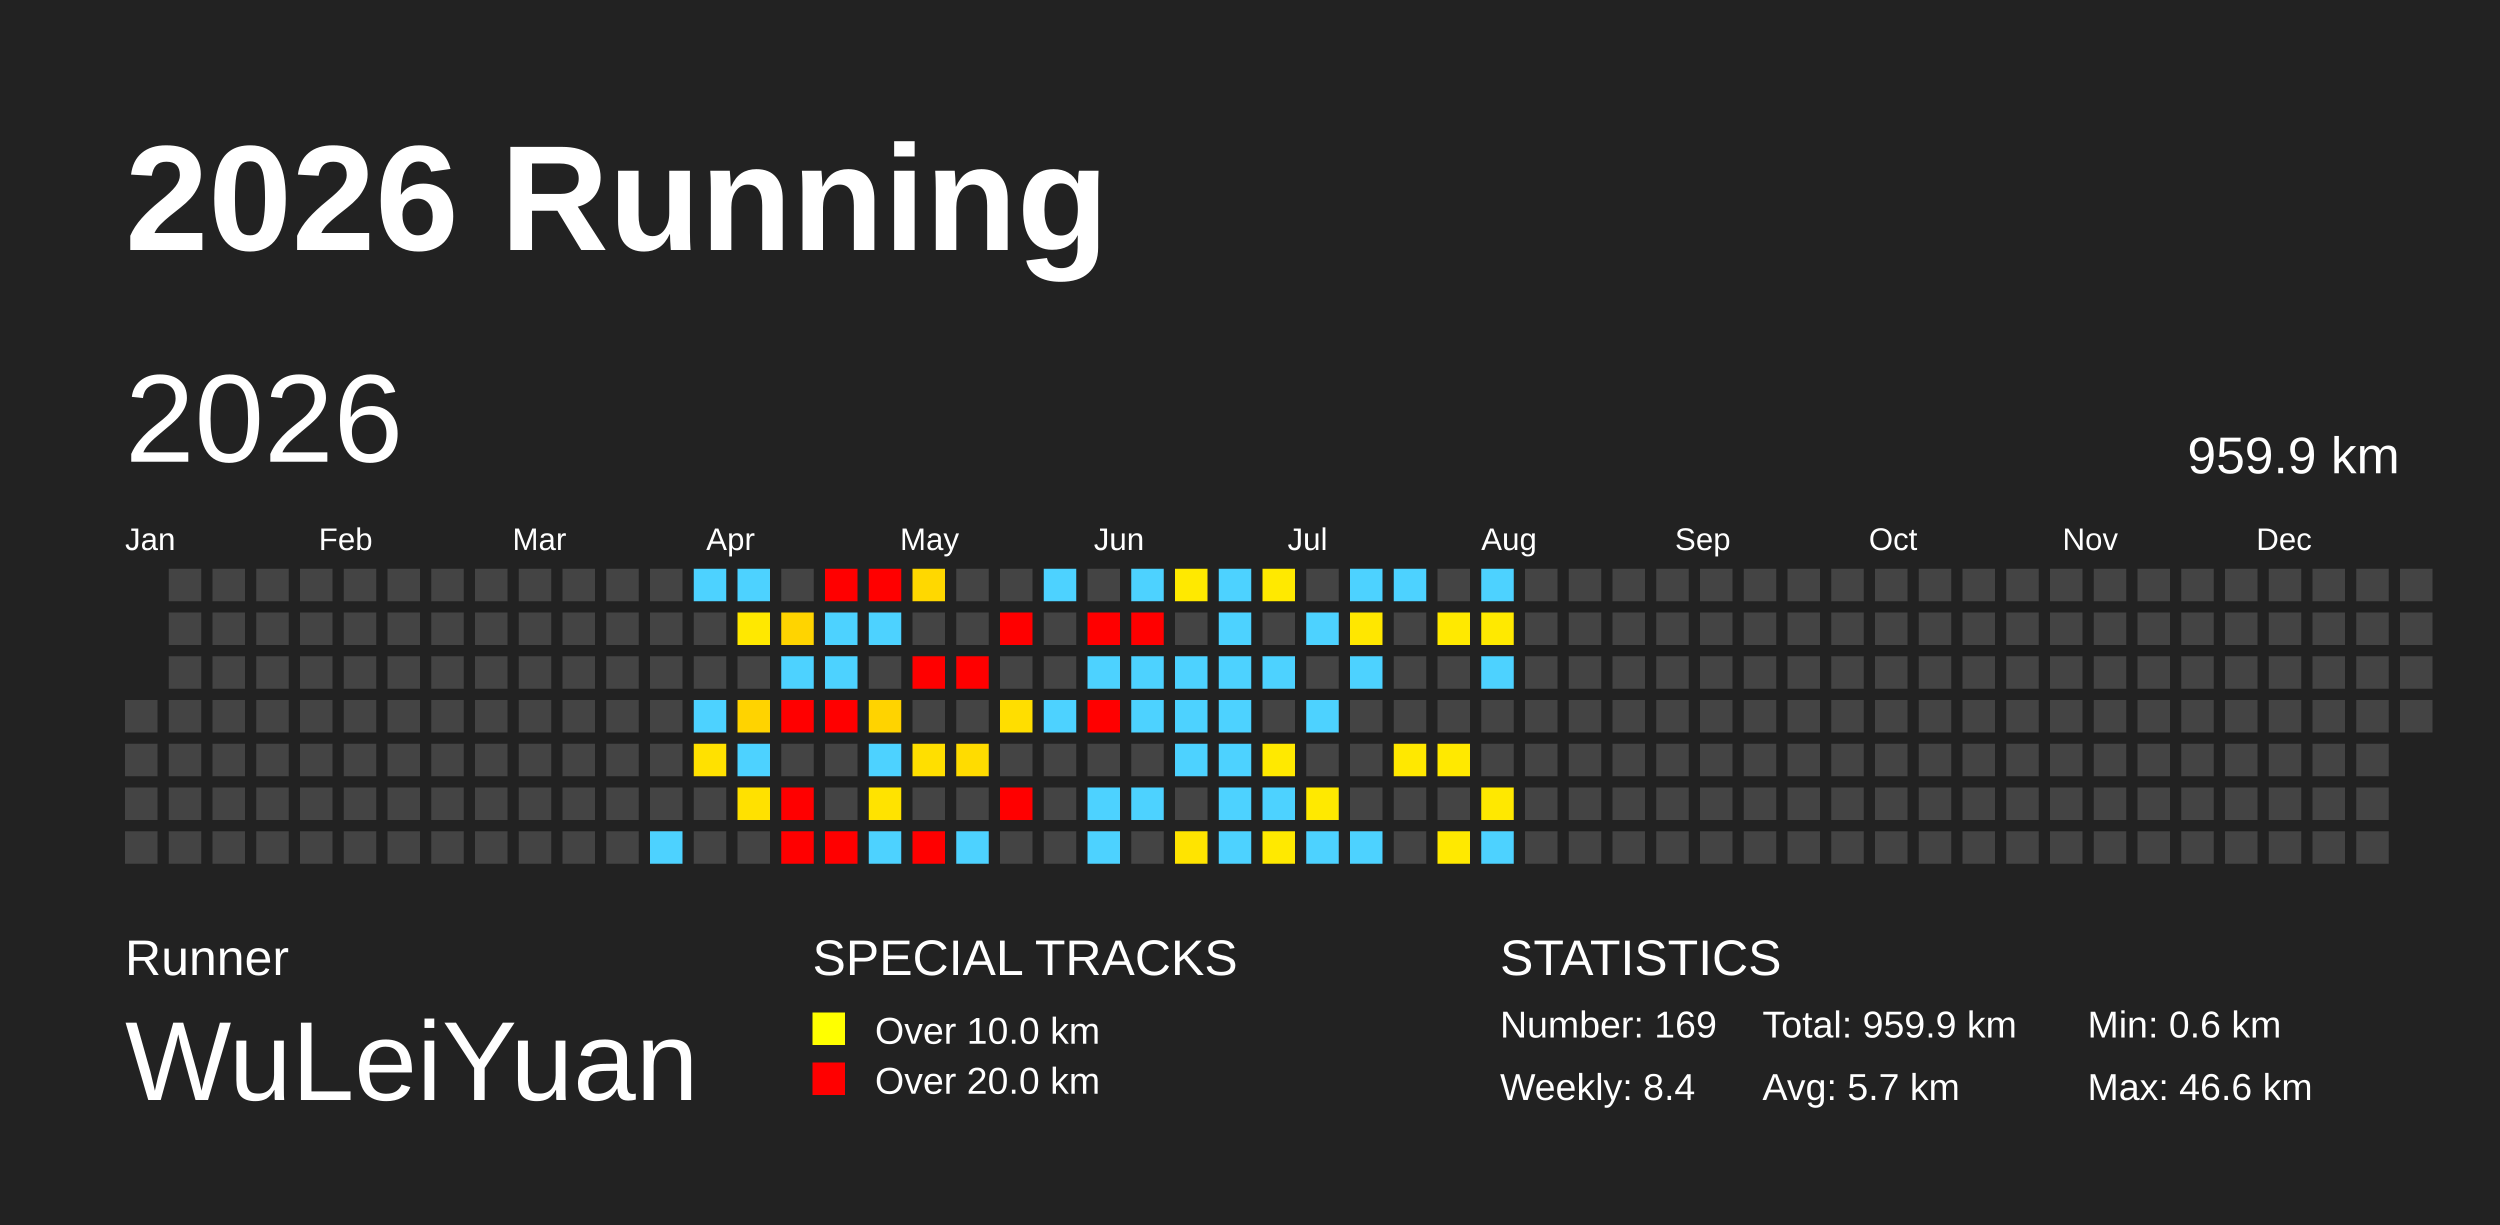
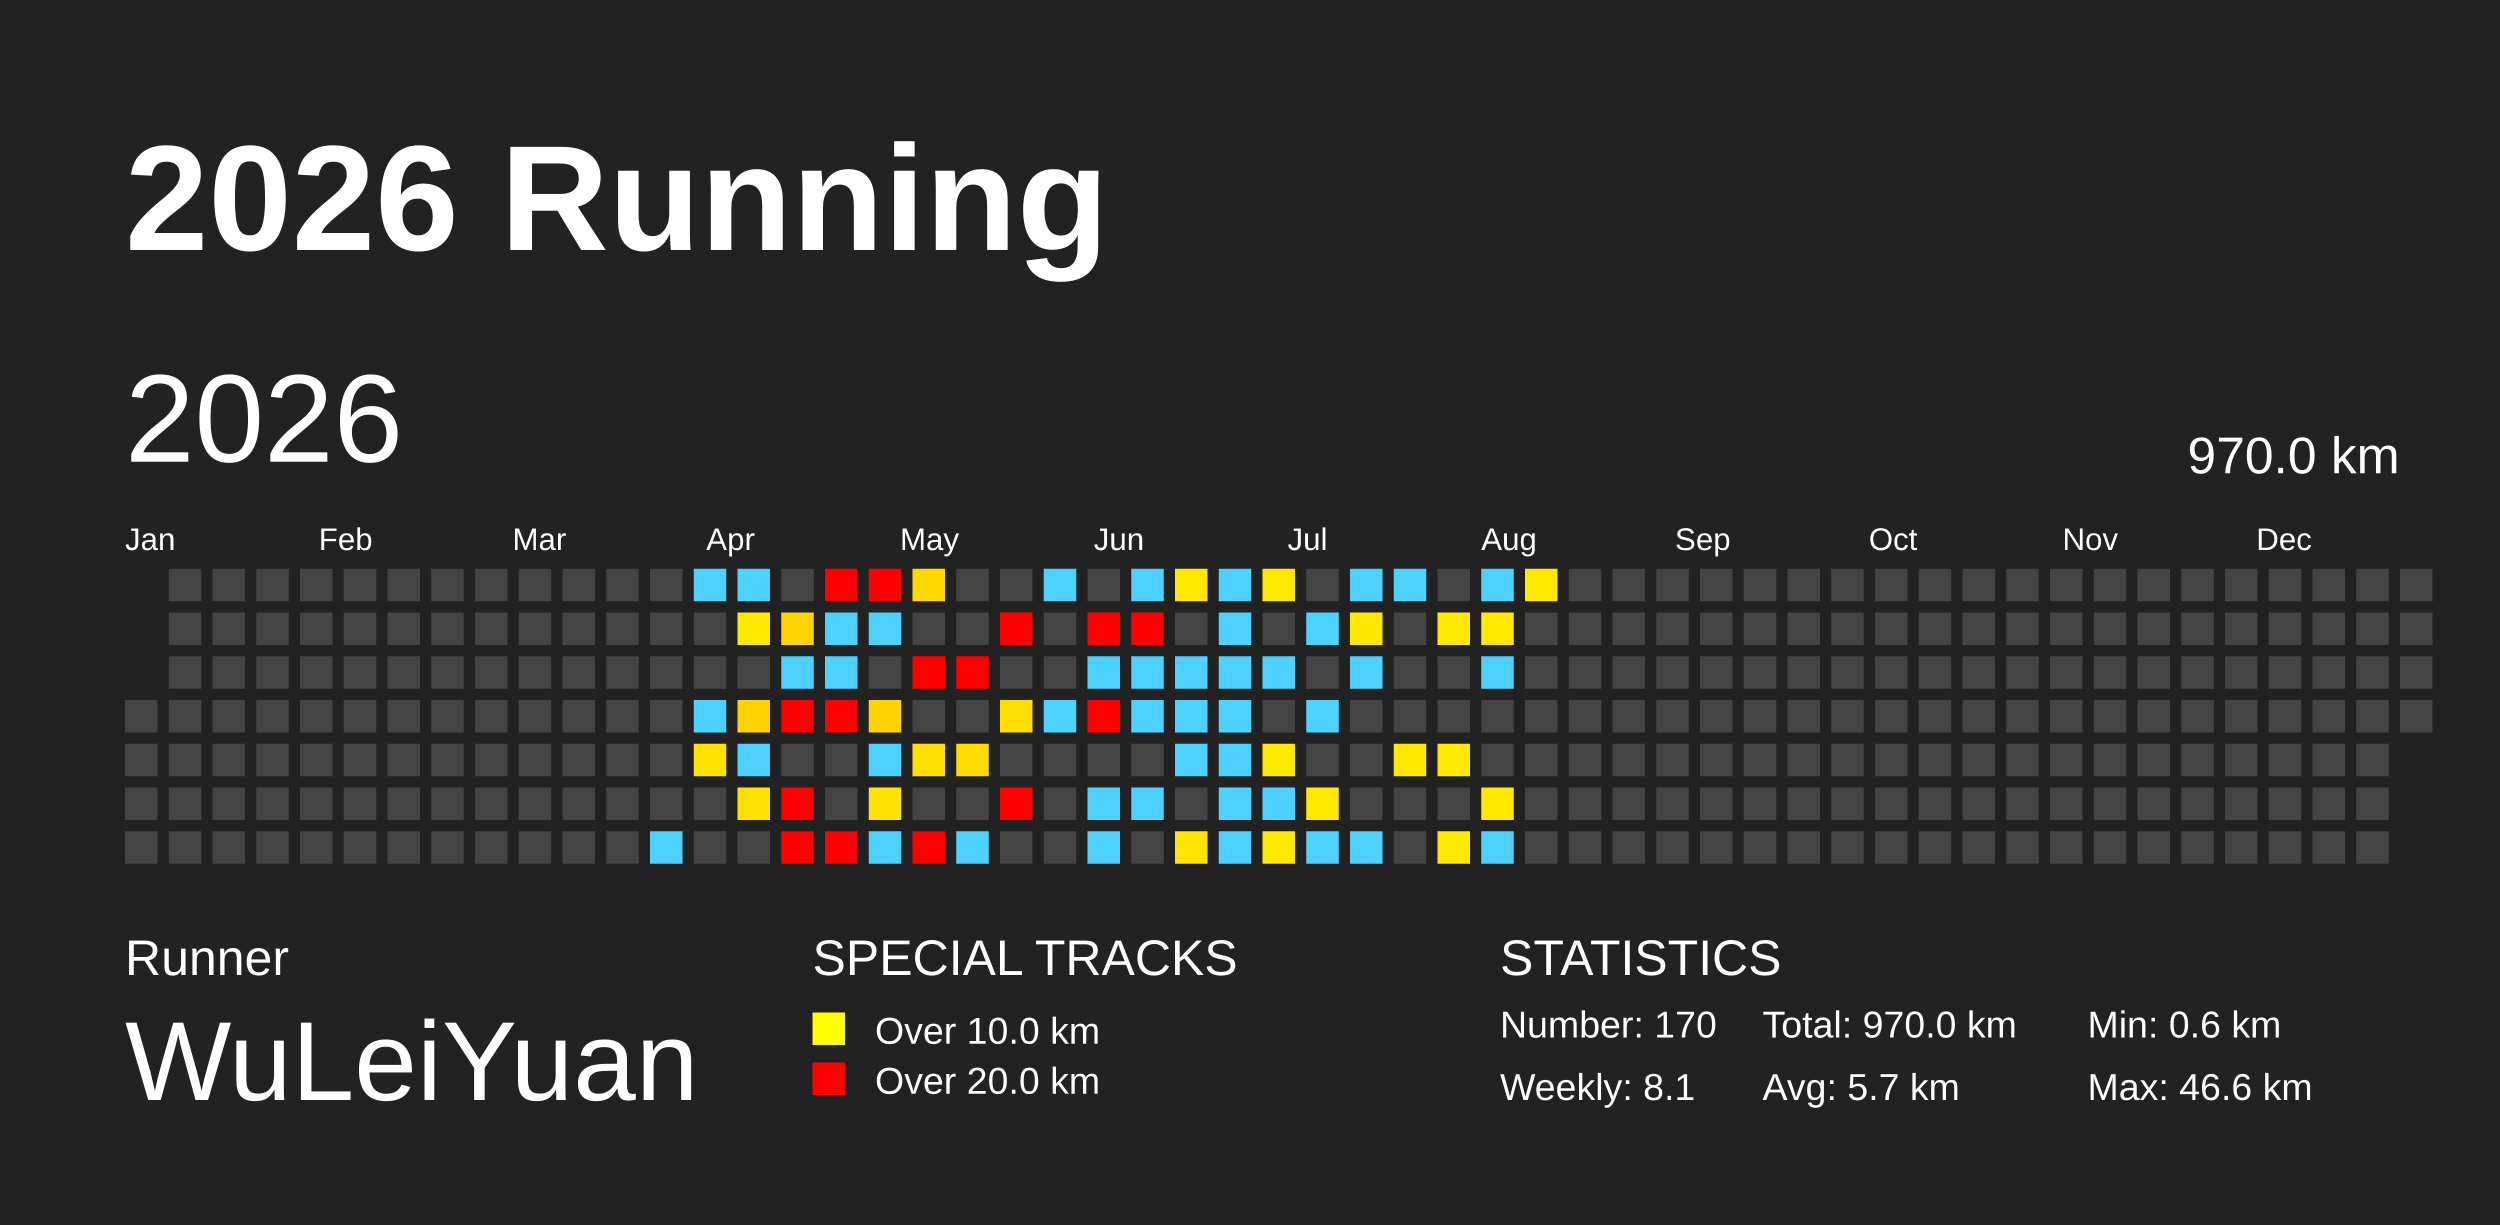
<svg xmlns="http://www.w3.org/2000/svg" baseProfile="full" height="98mm" version="1.1" viewBox="0,0,200,98" width="200mm">
  <defs />
  <rect fill="#222222" height="98" width="200" x="0" y="0" />
  <text fill="#FFFFFF" style="font-size:12px; font-family:Arial; font-weight:bold;" x="10" y="20">2026 Running</text>
  <text fill="#FFFFFF" style="font-size:4px; font-family:Arial" x="10" y="78">Runner</text>
  <text fill="#FFFFFF" style="font-size:9px; font-family:Arial" x="10" y="88">WuLeiYuan</text>
  <text fill="#FFFFFF" style="font-size:4px; font-family:Arial" x="65" y="78">SPECIAL TRACKS</text>
  <rect fill="yellow" height="2.6" width="2.6" x="65" y="81" />
  <text fill="#FFFFFF" style="font-size:3px; font-family:Arial" x="70" y="83.5">Over 10.0 km</text>
  <rect fill="red" height="2.6" width="2.6" x="65" y="85" />
  <text fill="#FFFFFF" style="font-size:3px; font-family:Arial" x="70" y="87.5">Over 20.0 km</text>
  <text fill="#FFFFFF" style="font-size:4px; font-family:Arial" x="120" y="78">STATISTICS</text>
-   <text fill="#FFFFFF" style="font-size:3px; font-family:Arial" x="120" y="83">Number: 169</text>
-   <text fill="#FFFFFF" style="font-size:3px; font-family:Arial" x="120" y="88">Weekly: 8.4</text>
-   <text fill="#FFFFFF" style="font-size:3px; font-family:Arial" x="141" y="83">Total: 959.9 km</text>
+   <text fill="#FFFFFF" style="font-size:3px; font-family:Arial" x="120" y="83">Number: 170</text>
+   <text fill="#FFFFFF" style="font-size:3px; font-family:Arial" x="120" y="88">Weekly: 8.1</text>
+   <text fill="#FFFFFF" style="font-size:3px; font-family:Arial" x="141" y="83">Total: 970.0 km</text>
  <text fill="#FFFFFF" style="font-size:3px; font-family:Arial" x="141" y="88">Avg: 5.7 km</text>
  <text fill="#FFFFFF" style="font-size:3px; font-family:Arial" x="167" y="83">Min: 0.6 km</text>
  <text fill="#FFFFFF" style="font-size:3px; font-family:Arial" x="167" y="88">Max: 46.6 km</text>
  <text dominant-baseline="hanging" fill="#FFFFFF" style="font-size:10.0px; font-family:Arial;" x="10" y="30">2026</text>
-   <text dominant-baseline="hanging" fill="#FFFFFF" style="font-size:4.125px; font-family:Arial;" x="175" y="35">959.9 km</text>
+   <text dominant-baseline="hanging" fill="#FFFFFF" style="font-size:4.125px; font-family:Arial;" x="175" y="35">970.0 km</text>
  <text fill="#FFFFFF" style="font-size:2.5px; font-family:Arial" x="10.0" y="44">Jan</text>
  <text fill="#FFFFFF" style="font-size:2.5px; font-family:Arial" x="25.5" y="44">Feb</text>
  <text fill="#FFFFFF" style="font-size:2.5px; font-family:Arial" x="41.0" y="44">Mar</text>
  <text fill="#FFFFFF" style="font-size:2.5px; font-family:Arial" x="56.5" y="44">Apr</text>
  <text fill="#FFFFFF" style="font-size:2.5px; font-family:Arial" x="72.0" y="44">May</text>
  <text fill="#FFFFFF" style="font-size:2.5px; font-family:Arial" x="87.5" y="44">Jun</text>
  <text fill="#FFFFFF" style="font-size:2.5px; font-family:Arial" x="103.0" y="44">Jul</text>
  <text fill="#FFFFFF" style="font-size:2.5px; font-family:Arial" x="118.5" y="44">Aug</text>
  <text fill="#FFFFFF" style="font-size:2.5px; font-family:Arial" x="134.0" y="44">Sep</text>
  <text fill="#FFFFFF" style="font-size:2.5px; font-family:Arial" x="149.5" y="44">Oct</text>
  <text fill="#FFFFFF" style="font-size:2.5px; font-family:Arial" x="165.0" y="44">Nov</text>
  <text fill="#FFFFFF" style="font-size:2.5px; font-family:Arial" x="180.5" y="44">Dec</text>
  <rect fill="#444444" height="2.6" width="2.6" x="10.0" y="56.0" />
  <rect fill="#444444" height="2.6" width="2.6" x="10.0" y="59.5" />
  <rect fill="#444444" height="2.6" width="2.6" x="10.0" y="63.0" />
  <rect fill="#444444" height="2.6" width="2.6" x="10.0" y="66.5" />
  <rect fill="#444444" height="2.6" width="2.6" x="13.5" y="45.5" />
  <rect fill="#444444" height="2.6" width="2.6" x="13.5" y="49.0" />
  <rect fill="#444444" height="2.6" width="2.6" x="13.5" y="52.5" />
  <rect fill="#444444" height="2.6" width="2.6" x="13.5" y="56.0" />
  <rect fill="#444444" height="2.6" width="2.6" x="13.5" y="59.5" />
  <rect fill="#444444" height="2.6" width="2.6" x="13.5" y="63.0" />
  <rect fill="#444444" height="2.6" width="2.6" x="13.5" y="66.5" />
  <rect fill="#444444" height="2.6" width="2.6" x="17.0" y="45.5" />
  <rect fill="#444444" height="2.6" width="2.6" x="17.0" y="49.0" />
  <rect fill="#444444" height="2.6" width="2.6" x="17.0" y="52.5" />
  <rect fill="#444444" height="2.6" width="2.6" x="17.0" y="56.0" />
  <rect fill="#444444" height="2.6" width="2.6" x="17.0" y="59.5" />
  <rect fill="#444444" height="2.6" width="2.6" x="17.0" y="63.0" />
  <rect fill="#444444" height="2.6" width="2.6" x="17.0" y="66.5" />
  <rect fill="#444444" height="2.6" width="2.6" x="20.5" y="45.5" />
  <rect fill="#444444" height="2.6" width="2.6" x="20.5" y="49.0" />
  <rect fill="#444444" height="2.6" width="2.6" x="20.5" y="52.5" />
  <rect fill="#444444" height="2.6" width="2.6" x="20.5" y="56.0" />
  <rect fill="#444444" height="2.6" width="2.6" x="20.5" y="59.5" />
  <rect fill="#444444" height="2.6" width="2.6" x="20.5" y="63.0" />
  <rect fill="#444444" height="2.6" width="2.6" x="20.5" y="66.5" />
  <rect fill="#444444" height="2.6" width="2.6" x="24.0" y="45.5" />
  <rect fill="#444444" height="2.6" width="2.6" x="24.0" y="49.0" />
  <rect fill="#444444" height="2.6" width="2.6" x="24.0" y="52.5" />
  <rect fill="#444444" height="2.6" width="2.6" x="24.0" y="56.0" />
  <rect fill="#444444" height="2.6" width="2.6" x="24.0" y="59.5" />
  <rect fill="#444444" height="2.6" width="2.6" x="24.0" y="63.0" />
  <rect fill="#444444" height="2.6" width="2.6" x="24.0" y="66.5" />
  <rect fill="#444444" height="2.6" width="2.6" x="27.5" y="45.5" />
  <rect fill="#444444" height="2.6" width="2.6" x="27.5" y="49.0" />
  <rect fill="#444444" height="2.6" width="2.6" x="27.5" y="52.5" />
  <rect fill="#444444" height="2.6" width="2.6" x="27.5" y="56.0" />
  <rect fill="#444444" height="2.6" width="2.6" x="27.5" y="59.5" />
  <rect fill="#444444" height="2.6" width="2.6" x="27.5" y="63.0" />
  <rect fill="#444444" height="2.6" width="2.6" x="27.5" y="66.5" />
  <rect fill="#444444" height="2.6" width="2.6" x="31.0" y="45.5" />
  <rect fill="#444444" height="2.6" width="2.6" x="31.0" y="49.0" />
  <rect fill="#444444" height="2.6" width="2.6" x="31.0" y="52.5" />
  <rect fill="#444444" height="2.6" width="2.6" x="31.0" y="56.0" />
  <rect fill="#444444" height="2.6" width="2.6" x="31.0" y="59.5" />
  <rect fill="#444444" height="2.6" width="2.6" x="31.0" y="63.0" />
  <rect fill="#444444" height="2.6" width="2.6" x="31.0" y="66.5" />
  <rect fill="#444444" height="2.6" width="2.6" x="34.5" y="45.5" />
  <rect fill="#444444" height="2.6" width="2.6" x="34.5" y="49.0" />
  <rect fill="#444444" height="2.6" width="2.6" x="34.5" y="52.5" />
  <rect fill="#444444" height="2.6" width="2.6" x="34.5" y="56.0" />
  <rect fill="#444444" height="2.6" width="2.6" x="34.5" y="59.5" />
  <rect fill="#444444" height="2.6" width="2.6" x="34.5" y="63.0" />
  <rect fill="#444444" height="2.6" width="2.6" x="34.5" y="66.5" />
  <rect fill="#444444" height="2.6" width="2.6" x="38.0" y="45.5" />
  <rect fill="#444444" height="2.6" width="2.6" x="38.0" y="49.0" />
  <rect fill="#444444" height="2.6" width="2.6" x="38.0" y="52.5" />
  <rect fill="#444444" height="2.6" width="2.6" x="38.0" y="56.0" />
  <rect fill="#444444" height="2.6" width="2.6" x="38.0" y="59.5" />
  <rect fill="#444444" height="2.6" width="2.6" x="38.0" y="63.0" />
  <rect fill="#444444" height="2.6" width="2.6" x="38.0" y="66.5" />
  <rect fill="#444444" height="2.6" width="2.6" x="41.5" y="45.5" />
  <rect fill="#444444" height="2.6" width="2.6" x="41.5" y="49.0" />
  <rect fill="#444444" height="2.6" width="2.6" x="41.5" y="52.5" />
  <rect fill="#444444" height="2.6" width="2.6" x="41.5" y="56.0" />
  <rect fill="#444444" height="2.6" width="2.6" x="41.5" y="59.5" />
  <rect fill="#444444" height="2.6" width="2.6" x="41.5" y="63.0" />
  <rect fill="#444444" height="2.6" width="2.6" x="41.5" y="66.5" />
  <rect fill="#444444" height="2.6" width="2.6" x="45.0" y="45.5" />
  <rect fill="#444444" height="2.6" width="2.6" x="45.0" y="49.0" />
  <rect fill="#444444" height="2.6" width="2.6" x="45.0" y="52.5" />
  <rect fill="#444444" height="2.6" width="2.6" x="45.0" y="56.0" />
  <rect fill="#444444" height="2.6" width="2.6" x="45.0" y="59.5" />
  <rect fill="#444444" height="2.6" width="2.6" x="45.0" y="63.0" />
  <rect fill="#444444" height="2.6" width="2.6" x="45.0" y="66.5" />
  <rect fill="#444444" height="2.6" width="2.6" x="48.5" y="45.5" />
  <rect fill="#444444" height="2.6" width="2.6" x="48.5" y="49.0" />
  <rect fill="#444444" height="2.6" width="2.6" x="48.5" y="52.5" />
  <rect fill="#444444" height="2.6" width="2.6" x="48.5" y="56.0" />
  <rect fill="#444444" height="2.6" width="2.6" x="48.5" y="59.5" />
  <rect fill="#444444" height="2.6" width="2.6" x="48.5" y="63.0" />
  <rect fill="#444444" height="2.6" width="2.6" x="48.5" y="66.5" />
  <rect fill="#444444" height="2.6" width="2.6" x="52.0" y="45.5" />
  <rect fill="#444444" height="2.6" width="2.6" x="52.0" y="49.0" />
  <rect fill="#444444" height="2.6" width="2.6" x="52.0" y="52.5" />
  <rect fill="#444444" height="2.6" width="2.6" x="52.0" y="56.0" />
  <rect fill="#444444" height="2.6" width="2.6" x="52.0" y="59.5" />
  <rect fill="#444444" height="2.6" width="2.6" x="52.0" y="63.0" />
  <rect fill="#4dd2ff" height="2.6" width="2.6" x="52.0" y="66.5" />
  <rect fill="#4dd2ff" height="2.6" width="2.6" x="55.5" y="45.5" />
  <rect fill="#444444" height="2.6" width="2.6" x="55.5" y="49.0" />
  <rect fill="#444444" height="2.6" width="2.6" x="55.5" y="52.5" />
  <rect fill="#4dd2ff" height="2.6" width="2.6" x="55.5" y="56.0" />
  <rect fill="#ffe100" height="2.6" width="2.6" x="55.5" y="59.5" />
  <rect fill="#444444" height="2.6" width="2.6" x="55.5" y="63.0" />
  <rect fill="#444444" height="2.6" width="2.6" x="55.5" y="66.5" />
  <rect fill="#4dd2ff" height="2.6" width="2.6" x="59.0" y="45.5" />
  <rect fill="#ffe800" height="2.6" width="2.6" x="59.0" y="49.0" />
  <rect fill="#444444" height="2.6" width="2.6" x="59.0" y="52.5" />
  <rect fill="#ffd300" height="2.6" width="2.6" x="59.0" y="56.0" />
  <rect fill="#4dd2ff" height="2.6" width="2.6" x="59.0" y="59.5" />
  <rect fill="#ffe100" height="2.6" width="2.6" x="59.0" y="63.0" />
  <rect fill="#444444" height="2.6" width="2.6" x="59.0" y="66.5" />
  <rect fill="#444444" height="2.6" width="2.6" x="62.5" y="45.5" />
  <rect fill="#ffd400" height="2.6" width="2.6" x="62.5" y="49.0" />
  <rect fill="#4dd2ff" height="2.6" width="2.6" x="62.5" y="52.5" />
  <rect fill="red" height="2.6" width="2.6" x="62.5" y="56.0" />
  <rect fill="#444444" height="2.6" width="2.6" x="62.5" y="59.5" />
  <rect fill="red" height="2.6" width="2.6" x="62.5" y="63.0" />
  <rect fill="red" height="2.6" width="2.6" x="62.5" y="66.5" />
  <rect fill="red" height="2.6" width="2.6" x="66.0" y="45.5" />
  <rect fill="#4dd2ff" height="2.6" width="2.6" x="66.0" y="49.0" />
  <rect fill="#4dd2ff" height="2.6" width="2.6" x="66.0" y="52.5" />
  <rect fill="red" height="2.6" width="2.6" x="66.0" y="56.0" />
  <rect fill="#444444" height="2.6" width="2.6" x="66.0" y="59.5" />
  <rect fill="#444444" height="2.6" width="2.6" x="66.0" y="63.0" />
  <rect fill="red" height="2.6" width="2.6" x="66.0" y="66.5" />
  <rect fill="red" height="2.6" width="2.6" x="69.5" y="45.5" />
  <rect fill="#4dd2ff" height="2.6" width="2.6" x="69.5" y="49.0" />
  <rect fill="#444444" height="2.6" width="2.6" x="69.5" y="52.5" />
  <rect fill="#ffd300" height="2.6" width="2.6" x="69.5" y="56.0" />
  <rect fill="#4dd2ff" height="2.6" width="2.6" x="69.5" y="59.5" />
  <rect fill="#ffe300" height="2.6" width="2.6" x="69.5" y="63.0" />
  <rect fill="#4dd2ff" height="2.6" width="2.6" x="69.5" y="66.5" />
  <rect fill="#ffd800" height="2.6" width="2.6" x="73.0" y="45.5" />
  <rect fill="#444444" height="2.6" width="2.6" x="73.0" y="49.0" />
  <rect fill="red" height="2.6" width="2.6" x="73.0" y="52.5" />
  <rect fill="#444444" height="2.6" width="2.6" x="73.0" y="56.0" />
  <rect fill="#ffdf00" height="2.6" width="2.6" x="73.0" y="59.5" />
  <rect fill="#444444" height="2.6" width="2.6" x="73.0" y="63.0" />
  <rect fill="red" height="2.6" width="2.6" x="73.0" y="66.5" />
  <rect fill="#444444" height="2.6" width="2.6" x="76.5" y="45.5" />
  <rect fill="#444444" height="2.6" width="2.6" x="76.5" y="49.0" />
  <rect fill="red" height="2.6" width="2.6" x="76.5" y="52.5" />
  <rect fill="#444444" height="2.6" width="2.6" x="76.5" y="56.0" />
  <rect fill="#ffdc00" height="2.6" width="2.6" x="76.5" y="59.5" />
  <rect fill="#444444" height="2.6" width="2.6" x="76.5" y="63.0" />
  <rect fill="#4dd2ff" height="2.6" width="2.6" x="76.5" y="66.5" />
  <rect fill="#444444" height="2.6" width="2.6" x="80.0" y="45.5" />
  <rect fill="red" height="2.6" width="2.6" x="80.0" y="49.0" />
  <rect fill="#444444" height="2.6" width="2.6" x="80.0" y="52.5" />
  <rect fill="#ffde00" height="2.6" width="2.6" x="80.0" y="56.0" />
  <rect fill="#444444" height="2.6" width="2.6" x="80.0" y="59.5" />
  <rect fill="red" height="2.6" width="2.6" x="80.0" y="63.0" />
  <rect fill="#444444" height="2.6" width="2.6" x="80.0" y="66.5" />
  <rect fill="#4dd2ff" height="2.6" width="2.6" x="83.5" y="45.5" />
  <rect fill="#444444" height="2.6" width="2.6" x="83.5" y="49.0" />
  <rect fill="#444444" height="2.6" width="2.6" x="83.5" y="52.5" />
  <rect fill="#4dd2ff" height="2.6" width="2.6" x="83.5" y="56.0" />
  <rect fill="#444444" height="2.6" width="2.6" x="83.5" y="59.5" />
  <rect fill="#444444" height="2.6" width="2.6" x="83.5" y="63.0" />
  <rect fill="#444444" height="2.6" width="2.6" x="83.5" y="66.5" />
  <rect fill="#444444" height="2.6" width="2.6" x="87.0" y="45.5" />
  <rect fill="red" height="2.6" width="2.6" x="87.0" y="49.0" />
  <rect fill="#4dd2ff" height="2.6" width="2.6" x="87.0" y="52.5" />
  <rect fill="red" height="2.6" width="2.6" x="87.0" y="56.0" />
  <rect fill="#444444" height="2.6" width="2.6" x="87.0" y="59.5" />
  <rect fill="#4dd2ff" height="2.6" width="2.6" x="87.0" y="63.0" />
  <rect fill="#4dd2ff" height="2.6" width="2.6" x="87.0" y="66.5" />
  <rect fill="#4dd2ff" height="2.6" width="2.6" x="90.5" y="45.5" />
  <rect fill="red" height="2.6" width="2.6" x="90.5" y="49.0" />
  <rect fill="#4dd2ff" height="2.6" width="2.6" x="90.5" y="52.5" />
  <rect fill="#4dd2ff" height="2.6" width="2.6" x="90.5" y="56.0" />
  <rect fill="#444444" height="2.6" width="2.6" x="90.5" y="59.5" />
  <rect fill="#4dd2ff" height="2.6" width="2.6" x="90.5" y="63.0" />
  <rect fill="#444444" height="2.6" width="2.6" x="90.5" y="66.5" />
  <rect fill="#ffe900" height="2.6" width="2.6" x="94.0" y="45.5" />
  <rect fill="#444444" height="2.6" width="2.6" x="94.0" y="49.0" />
  <rect fill="#4dd2ff" height="2.6" width="2.6" x="94.0" y="52.5" />
  <rect fill="#4dd2ff" height="2.6" width="2.6" x="94.0" y="56.0" />
  <rect fill="#4dd2ff" height="2.6" width="2.6" x="94.0" y="59.5" />
  <rect fill="#444444" height="2.6" width="2.6" x="94.0" y="63.0" />
  <rect fill="#ffe400" height="2.6" width="2.6" x="94.0" y="66.5" />
  <rect fill="#4dd2ff" height="2.6" width="2.6" x="97.5" y="45.5" />
  <rect fill="#4dd2ff" height="2.6" width="2.6" x="97.5" y="49.0" />
  <rect fill="#4dd2ff" height="2.6" width="2.6" x="97.5" y="52.5" />
  <rect fill="#4dd2ff" height="2.6" width="2.6" x="97.5" y="56.0" />
  <rect fill="#4dd2ff" height="2.6" width="2.6" x="97.5" y="59.5" />
  <rect fill="#4dd2ff" height="2.6" width="2.6" x="97.5" y="63.0" />
  <rect fill="#4dd2ff" height="2.6" width="2.6" x="97.5" y="66.5" />
  <rect fill="#ffe900" height="2.6" width="2.6" x="101.0" y="45.5" />
  <rect fill="#444444" height="2.6" width="2.6" x="101.0" y="49.0" />
  <rect fill="#4dd2ff" height="2.6" width="2.6" x="101.0" y="52.5" />
  <rect fill="#444444" height="2.6" width="2.6" x="101.0" y="56.0" />
  <rect fill="#ffe900" height="2.6" width="2.6" x="101.0" y="59.5" />
  <rect fill="#4dd2ff" height="2.6" width="2.6" x="101.0" y="63.0" />
  <rect fill="#ffe900" height="2.6" width="2.6" x="101.0" y="66.5" />
  <rect fill="#444444" height="2.6" width="2.6" x="104.5" y="45.5" />
  <rect fill="#4dd2ff" height="2.6" width="2.6" x="104.5" y="49.0" />
  <rect fill="#444444" height="2.6" width="2.6" x="104.5" y="52.5" />
  <rect fill="#4dd2ff" height="2.6" width="2.6" x="104.5" y="56.0" />
  <rect fill="#444444" height="2.6" width="2.6" x="104.5" y="59.5" />
  <rect fill="#ffe900" height="2.6" width="2.6" x="104.5" y="63.0" />
  <rect fill="#4dd2ff" height="2.6" width="2.6" x="104.5" y="66.5" />
  <rect fill="#4dd2ff" height="2.6" width="2.6" x="108.0" y="45.5" />
  <rect fill="#ffe700" height="2.6" width="2.6" x="108.0" y="49.0" />
  <rect fill="#4dd2ff" height="2.6" width="2.6" x="108.0" y="52.5" />
  <rect fill="#444444" height="2.6" width="2.6" x="108.0" y="56.0" />
  <rect fill="#444444" height="2.6" width="2.6" x="108.0" y="59.5" />
  <rect fill="#444444" height="2.6" width="2.6" x="108.0" y="63.0" />
  <rect fill="#4dd2ff" height="2.6" width="2.6" x="108.0" y="66.5" />
  <rect fill="#4dd2ff" height="2.6" width="2.6" x="111.5" y="45.5" />
  <rect fill="#444444" height="2.6" width="2.6" x="111.5" y="49.0" />
  <rect fill="#444444" height="2.6" width="2.6" x="111.5" y="52.5" />
  <rect fill="#444444" height="2.6" width="2.6" x="111.5" y="56.0" />
  <rect fill="#ffe800" height="2.6" width="2.6" x="111.5" y="59.5" />
  <rect fill="#444444" height="2.6" width="2.6" x="111.5" y="63.0" />
  <rect fill="#444444" height="2.6" width="2.6" x="111.5" y="66.5" />
  <rect fill="#444444" height="2.6" width="2.6" x="115.0" y="45.5" />
  <rect fill="#ffe900" height="2.6" width="2.6" x="115.0" y="49.0" />
  <rect fill="#444444" height="2.6" width="2.6" x="115.0" y="52.5" />
  <rect fill="#444444" height="2.6" width="2.6" x="115.0" y="56.0" />
  <rect fill="#ffe900" height="2.6" width="2.6" x="115.0" y="59.5" />
  <rect fill="#444444" height="2.6" width="2.6" x="115.0" y="63.0" />
  <rect fill="#ffe900" height="2.6" width="2.6" x="115.0" y="66.5" />
  <rect fill="#4dd2ff" height="2.6" width="2.6" x="118.5" y="45.5" />
  <rect fill="#ffe900" height="2.6" width="2.6" x="118.5" y="49.0" />
  <rect fill="#4dd2ff" height="2.6" width="2.6" x="118.5" y="52.5" />
  <rect fill="#444444" height="2.6" width="2.6" x="118.5" y="56.0" />
  <rect fill="#444444" height="2.6" width="2.6" x="118.5" y="59.5" />
  <rect fill="#ffe800" height="2.6" width="2.6" x="118.5" y="63.0" />
  <rect fill="#4dd2ff" height="2.6" width="2.6" x="118.5" y="66.5" />
-   <rect fill="#444444" height="2.6" width="2.6" x="122.0" y="45.5" />
+   <rect fill="#ffe900" height="2.6" width="2.6" x="122.0" y="45.5" />
  <rect fill="#444444" height="2.6" width="2.6" x="122.0" y="49.0" />
  <rect fill="#444444" height="2.6" width="2.6" x="122.0" y="52.5" />
  <rect fill="#444444" height="2.6" width="2.6" x="122.0" y="56.0" />
  <rect fill="#444444" height="2.6" width="2.6" x="122.0" y="59.5" />
  <rect fill="#444444" height="2.6" width="2.6" x="122.0" y="63.0" />
  <rect fill="#444444" height="2.6" width="2.6" x="122.0" y="66.5" />
  <rect fill="#444444" height="2.6" width="2.6" x="125.5" y="45.5" />
  <rect fill="#444444" height="2.6" width="2.6" x="125.5" y="49.0" />
  <rect fill="#444444" height="2.6" width="2.6" x="125.5" y="52.5" />
  <rect fill="#444444" height="2.6" width="2.6" x="125.5" y="56.0" />
  <rect fill="#444444" height="2.6" width="2.6" x="125.5" y="59.5" />
  <rect fill="#444444" height="2.6" width="2.6" x="125.5" y="63.0" />
  <rect fill="#444444" height="2.6" width="2.6" x="125.5" y="66.5" />
  <rect fill="#444444" height="2.6" width="2.6" x="129.0" y="45.5" />
  <rect fill="#444444" height="2.6" width="2.6" x="129.0" y="49.0" />
  <rect fill="#444444" height="2.6" width="2.6" x="129.0" y="52.5" />
  <rect fill="#444444" height="2.6" width="2.6" x="129.0" y="56.0" />
  <rect fill="#444444" height="2.6" width="2.6" x="129.0" y="59.5" />
  <rect fill="#444444" height="2.6" width="2.6" x="129.0" y="63.0" />
  <rect fill="#444444" height="2.6" width="2.6" x="129.0" y="66.5" />
  <rect fill="#444444" height="2.6" width="2.6" x="132.5" y="45.5" />
  <rect fill="#444444" height="2.6" width="2.6" x="132.5" y="49.0" />
  <rect fill="#444444" height="2.6" width="2.6" x="132.5" y="52.5" />
  <rect fill="#444444" height="2.6" width="2.6" x="132.5" y="56.0" />
  <rect fill="#444444" height="2.6" width="2.6" x="132.5" y="59.5" />
  <rect fill="#444444" height="2.6" width="2.6" x="132.5" y="63.0" />
  <rect fill="#444444" height="2.6" width="2.6" x="132.5" y="66.5" />
  <rect fill="#444444" height="2.6" width="2.6" x="136.0" y="45.5" />
  <rect fill="#444444" height="2.6" width="2.6" x="136.0" y="49.0" />
  <rect fill="#444444" height="2.6" width="2.6" x="136.0" y="52.5" />
  <rect fill="#444444" height="2.6" width="2.6" x="136.0" y="56.0" />
  <rect fill="#444444" height="2.6" width="2.6" x="136.0" y="59.5" />
  <rect fill="#444444" height="2.6" width="2.6" x="136.0" y="63.0" />
  <rect fill="#444444" height="2.6" width="2.6" x="136.0" y="66.5" />
  <rect fill="#444444" height="2.6" width="2.6" x="139.5" y="45.5" />
  <rect fill="#444444" height="2.6" width="2.6" x="139.5" y="49.0" />
  <rect fill="#444444" height="2.6" width="2.6" x="139.5" y="52.5" />
  <rect fill="#444444" height="2.6" width="2.6" x="139.5" y="56.0" />
  <rect fill="#444444" height="2.6" width="2.6" x="139.5" y="59.5" />
  <rect fill="#444444" height="2.6" width="2.6" x="139.5" y="63.0" />
  <rect fill="#444444" height="2.6" width="2.6" x="139.5" y="66.5" />
  <rect fill="#444444" height="2.6" width="2.6" x="143.0" y="45.5" />
  <rect fill="#444444" height="2.6" width="2.6" x="143.0" y="49.0" />
  <rect fill="#444444" height="2.6" width="2.6" x="143.0" y="52.5" />
  <rect fill="#444444" height="2.6" width="2.6" x="143.0" y="56.0" />
  <rect fill="#444444" height="2.6" width="2.6" x="143.0" y="59.5" />
  <rect fill="#444444" height="2.6" width="2.6" x="143.0" y="63.0" />
  <rect fill="#444444" height="2.6" width="2.6" x="143.0" y="66.5" />
  <rect fill="#444444" height="2.6" width="2.6" x="146.5" y="45.5" />
  <rect fill="#444444" height="2.6" width="2.6" x="146.5" y="49.0" />
  <rect fill="#444444" height="2.6" width="2.6" x="146.5" y="52.5" />
  <rect fill="#444444" height="2.6" width="2.6" x="146.5" y="56.0" />
  <rect fill="#444444" height="2.6" width="2.6" x="146.5" y="59.5" />
  <rect fill="#444444" height="2.6" width="2.6" x="146.5" y="63.0" />
  <rect fill="#444444" height="2.6" width="2.6" x="146.5" y="66.5" />
  <rect fill="#444444" height="2.6" width="2.6" x="150.0" y="45.5" />
  <rect fill="#444444" height="2.6" width="2.6" x="150.0" y="49.0" />
  <rect fill="#444444" height="2.6" width="2.6" x="150.0" y="52.5" />
  <rect fill="#444444" height="2.6" width="2.6" x="150.0" y="56.0" />
  <rect fill="#444444" height="2.6" width="2.6" x="150.0" y="59.5" />
  <rect fill="#444444" height="2.6" width="2.6" x="150.0" y="63.0" />
  <rect fill="#444444" height="2.6" width="2.6" x="150.0" y="66.5" />
  <rect fill="#444444" height="2.6" width="2.6" x="153.5" y="45.5" />
  <rect fill="#444444" height="2.6" width="2.6" x="153.5" y="49.0" />
  <rect fill="#444444" height="2.6" width="2.6" x="153.5" y="52.5" />
  <rect fill="#444444" height="2.6" width="2.6" x="153.5" y="56.0" />
  <rect fill="#444444" height="2.6" width="2.6" x="153.5" y="59.5" />
  <rect fill="#444444" height="2.6" width="2.6" x="153.5" y="63.0" />
  <rect fill="#444444" height="2.6" width="2.6" x="153.5" y="66.5" />
  <rect fill="#444444" height="2.6" width="2.6" x="157.0" y="45.5" />
  <rect fill="#444444" height="2.6" width="2.6" x="157.0" y="49.0" />
  <rect fill="#444444" height="2.6" width="2.6" x="157.0" y="52.5" />
  <rect fill="#444444" height="2.6" width="2.6" x="157.0" y="56.0" />
  <rect fill="#444444" height="2.6" width="2.6" x="157.0" y="59.5" />
  <rect fill="#444444" height="2.6" width="2.6" x="157.0" y="63.0" />
  <rect fill="#444444" height="2.6" width="2.6" x="157.0" y="66.5" />
  <rect fill="#444444" height="2.6" width="2.6" x="160.5" y="45.5" />
  <rect fill="#444444" height="2.6" width="2.6" x="160.5" y="49.0" />
  <rect fill="#444444" height="2.6" width="2.6" x="160.5" y="52.5" />
  <rect fill="#444444" height="2.6" width="2.6" x="160.5" y="56.0" />
  <rect fill="#444444" height="2.6" width="2.6" x="160.5" y="59.5" />
  <rect fill="#444444" height="2.6" width="2.6" x="160.5" y="63.0" />
  <rect fill="#444444" height="2.6" width="2.6" x="160.5" y="66.5" />
  <rect fill="#444444" height="2.6" width="2.6" x="164.0" y="45.5" />
  <rect fill="#444444" height="2.6" width="2.6" x="164.0" y="49.0" />
  <rect fill="#444444" height="2.6" width="2.6" x="164.0" y="52.5" />
  <rect fill="#444444" height="2.6" width="2.6" x="164.0" y="56.0" />
  <rect fill="#444444" height="2.6" width="2.6" x="164.0" y="59.5" />
  <rect fill="#444444" height="2.6" width="2.6" x="164.0" y="63.0" />
  <rect fill="#444444" height="2.6" width="2.6" x="164.0" y="66.5" />
  <rect fill="#444444" height="2.6" width="2.6" x="167.5" y="45.5" />
  <rect fill="#444444" height="2.6" width="2.6" x="167.5" y="49.0" />
  <rect fill="#444444" height="2.6" width="2.6" x="167.5" y="52.5" />
  <rect fill="#444444" height="2.6" width="2.6" x="167.5" y="56.0" />
  <rect fill="#444444" height="2.6" width="2.6" x="167.5" y="59.5" />
  <rect fill="#444444" height="2.6" width="2.6" x="167.5" y="63.0" />
  <rect fill="#444444" height="2.6" width="2.6" x="167.5" y="66.5" />
  <rect fill="#444444" height="2.6" width="2.6" x="171.0" y="45.5" />
  <rect fill="#444444" height="2.6" width="2.6" x="171.0" y="49.0" />
  <rect fill="#444444" height="2.6" width="2.6" x="171.0" y="52.5" />
  <rect fill="#444444" height="2.6" width="2.6" x="171.0" y="56.0" />
  <rect fill="#444444" height="2.6" width="2.6" x="171.0" y="59.5" />
  <rect fill="#444444" height="2.6" width="2.6" x="171.0" y="63.0" />
  <rect fill="#444444" height="2.6" width="2.6" x="171.0" y="66.5" />
  <rect fill="#444444" height="2.6" width="2.6" x="174.5" y="45.5" />
  <rect fill="#444444" height="2.6" width="2.6" x="174.5" y="49.0" />
  <rect fill="#444444" height="2.6" width="2.6" x="174.5" y="52.5" />
  <rect fill="#444444" height="2.6" width="2.6" x="174.5" y="56.0" />
  <rect fill="#444444" height="2.6" width="2.6" x="174.5" y="59.5" />
  <rect fill="#444444" height="2.6" width="2.6" x="174.5" y="63.0" />
  <rect fill="#444444" height="2.6" width="2.6" x="174.5" y="66.5" />
  <rect fill="#444444" height="2.6" width="2.6" x="178.0" y="45.5" />
  <rect fill="#444444" height="2.6" width="2.6" x="178.0" y="49.0" />
  <rect fill="#444444" height="2.6" width="2.6" x="178.0" y="52.5" />
  <rect fill="#444444" height="2.6" width="2.6" x="178.0" y="56.0" />
  <rect fill="#444444" height="2.6" width="2.6" x="178.0" y="59.5" />
  <rect fill="#444444" height="2.6" width="2.6" x="178.0" y="63.0" />
  <rect fill="#444444" height="2.6" width="2.6" x="178.0" y="66.5" />
  <rect fill="#444444" height="2.6" width="2.6" x="181.5" y="45.5" />
  <rect fill="#444444" height="2.6" width="2.6" x="181.5" y="49.0" />
  <rect fill="#444444" height="2.6" width="2.6" x="181.5" y="52.5" />
  <rect fill="#444444" height="2.6" width="2.6" x="181.5" y="56.0" />
  <rect fill="#444444" height="2.6" width="2.6" x="181.5" y="59.5" />
  <rect fill="#444444" height="2.6" width="2.6" x="181.5" y="63.0" />
  <rect fill="#444444" height="2.6" width="2.6" x="181.5" y="66.5" />
  <rect fill="#444444" height="2.6" width="2.6" x="185.0" y="45.5" />
  <rect fill="#444444" height="2.6" width="2.6" x="185.0" y="49.0" />
  <rect fill="#444444" height="2.6" width="2.6" x="185.0" y="52.5" />
  <rect fill="#444444" height="2.6" width="2.6" x="185.0" y="56.0" />
  <rect fill="#444444" height="2.6" width="2.6" x="185.0" y="59.5" />
  <rect fill="#444444" height="2.6" width="2.6" x="185.0" y="63.0" />
  <rect fill="#444444" height="2.6" width="2.6" x="185.0" y="66.5" />
  <rect fill="#444444" height="2.6" width="2.6" x="188.5" y="45.5" />
  <rect fill="#444444" height="2.6" width="2.6" x="188.5" y="49.0" />
  <rect fill="#444444" height="2.6" width="2.6" x="188.5" y="52.5" />
  <rect fill="#444444" height="2.6" width="2.6" x="188.5" y="56.0" />
  <rect fill="#444444" height="2.6" width="2.6" x="188.5" y="59.5" />
  <rect fill="#444444" height="2.6" width="2.6" x="188.5" y="63.0" />
  <rect fill="#444444" height="2.6" width="2.6" x="188.5" y="66.5" />
  <rect fill="#444444" height="2.6" width="2.6" x="192.0" y="45.5" />
  <rect fill="#444444" height="2.6" width="2.6" x="192.0" y="49.0" />
  <rect fill="#444444" height="2.6" width="2.6" x="192.0" y="52.5" />
  <rect fill="#444444" height="2.6" width="2.6" x="192.0" y="56.0" />
</svg>
